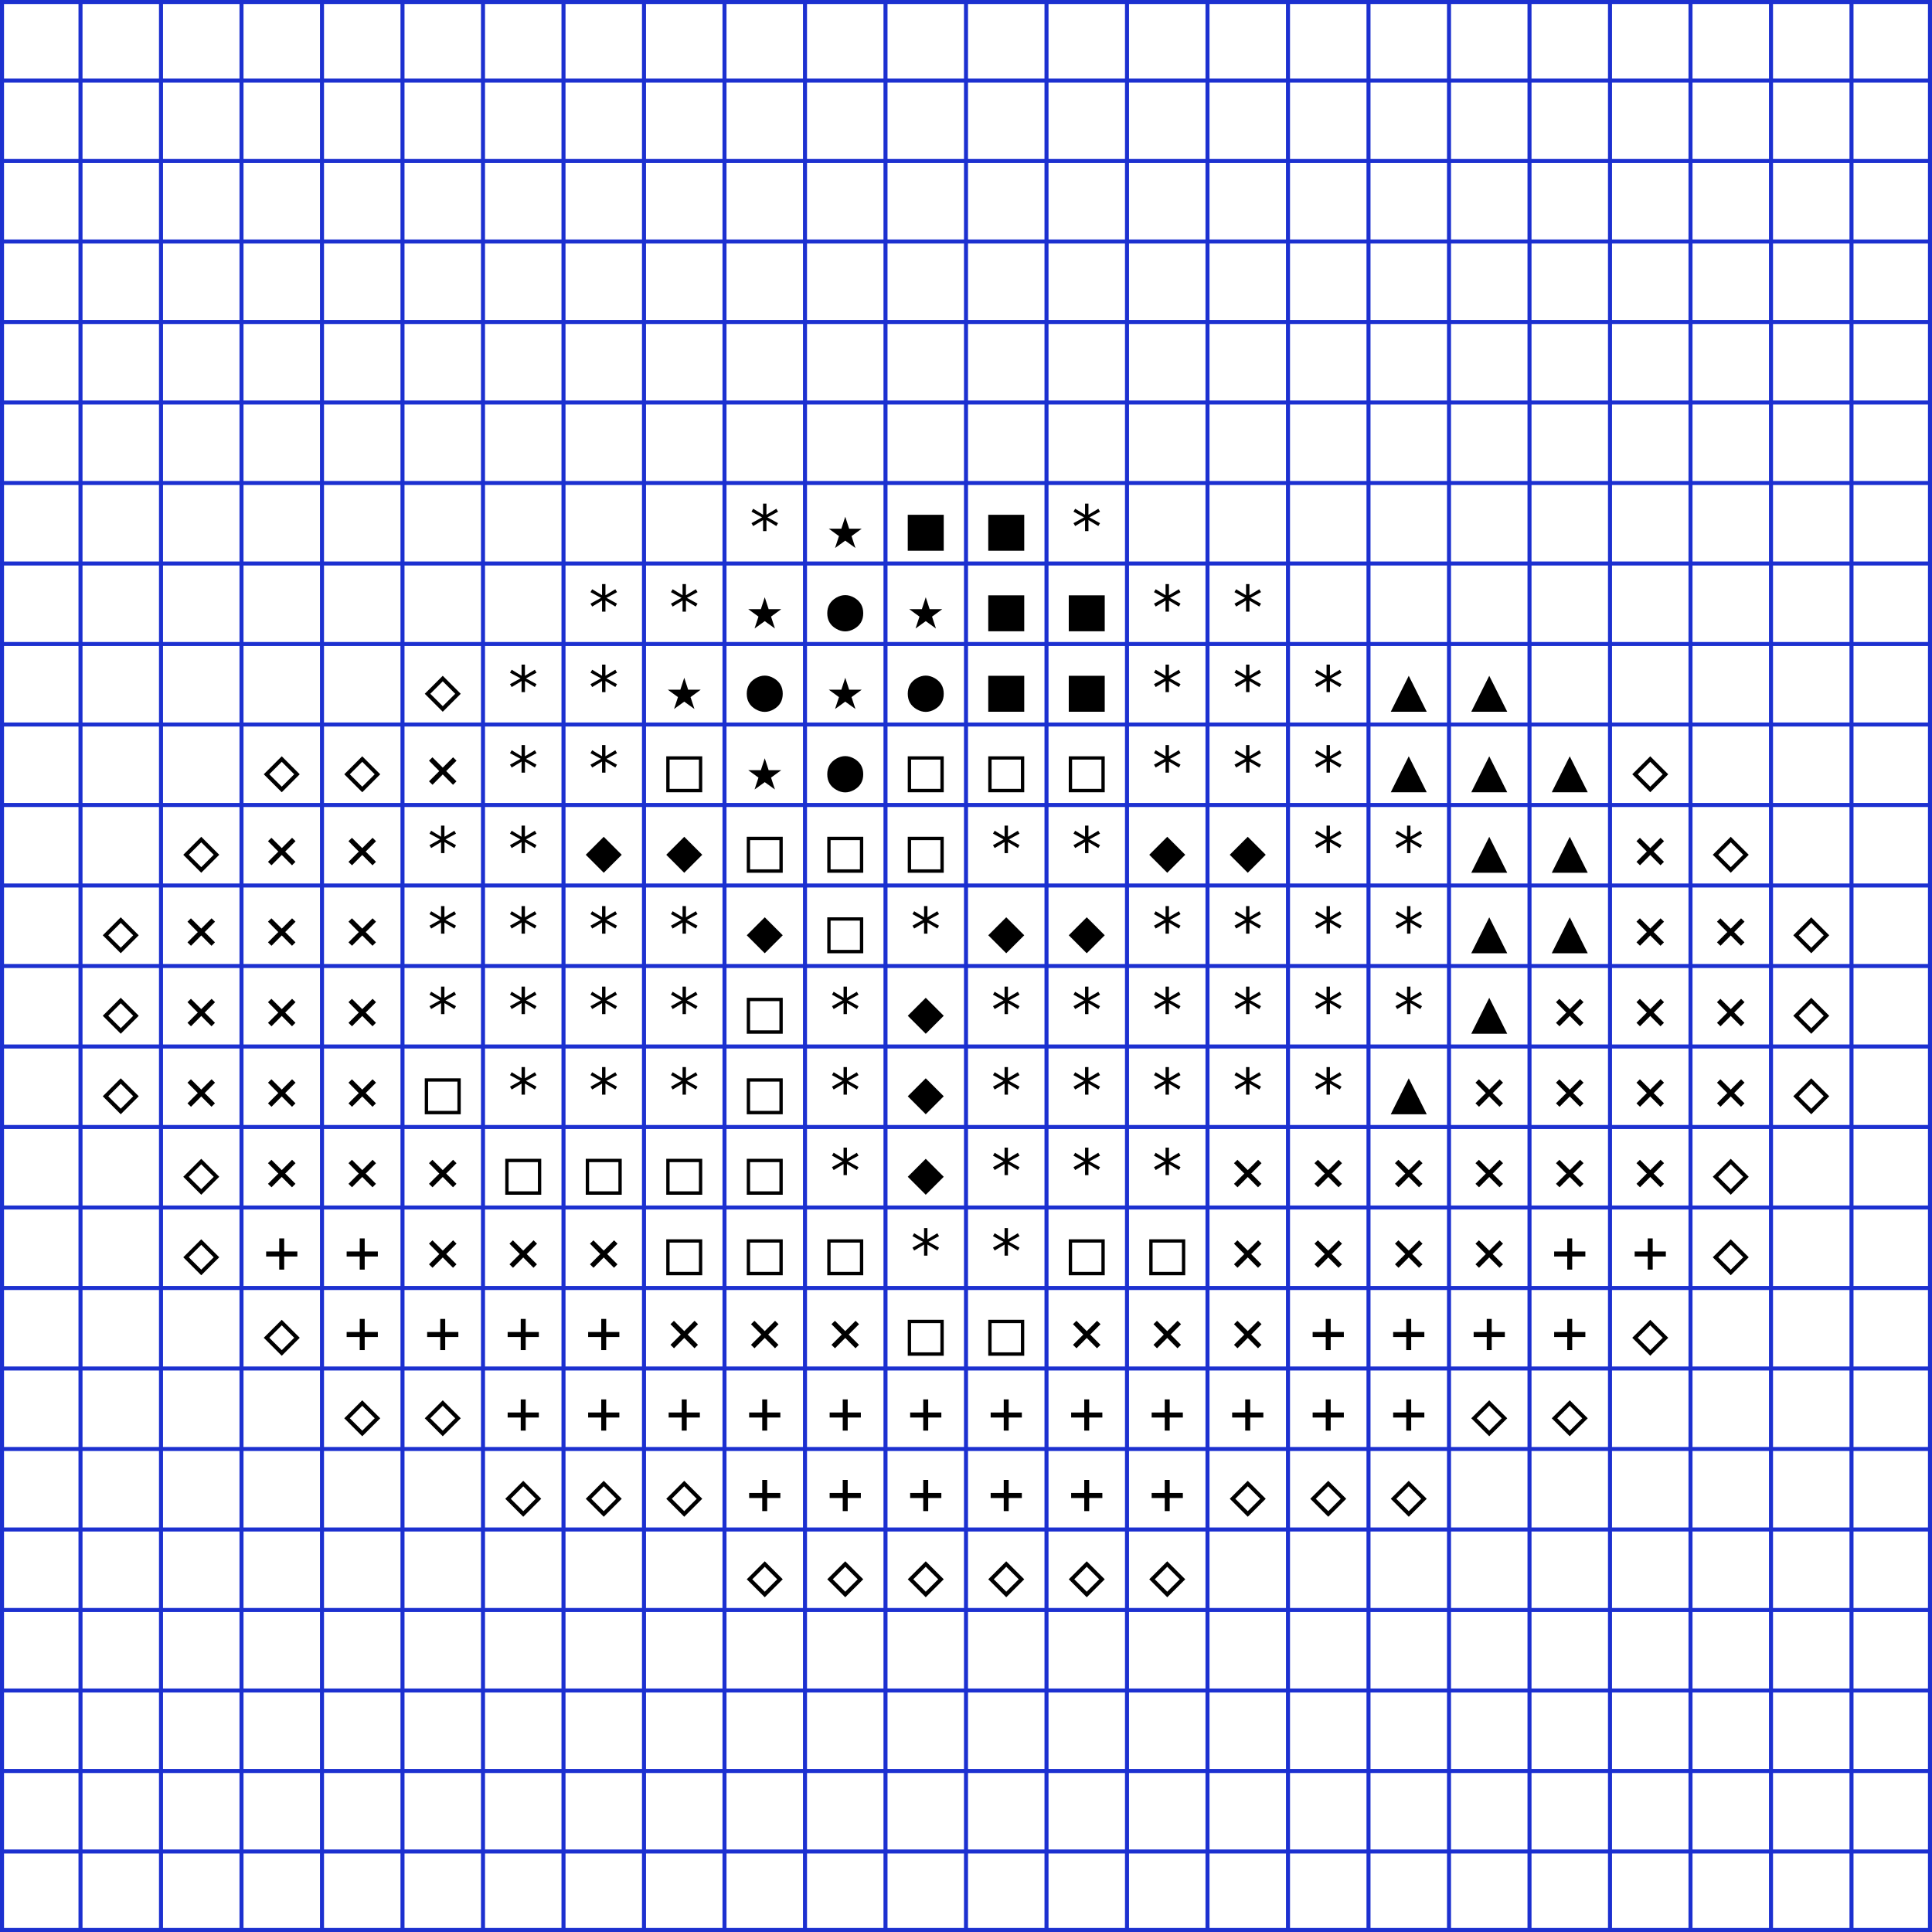
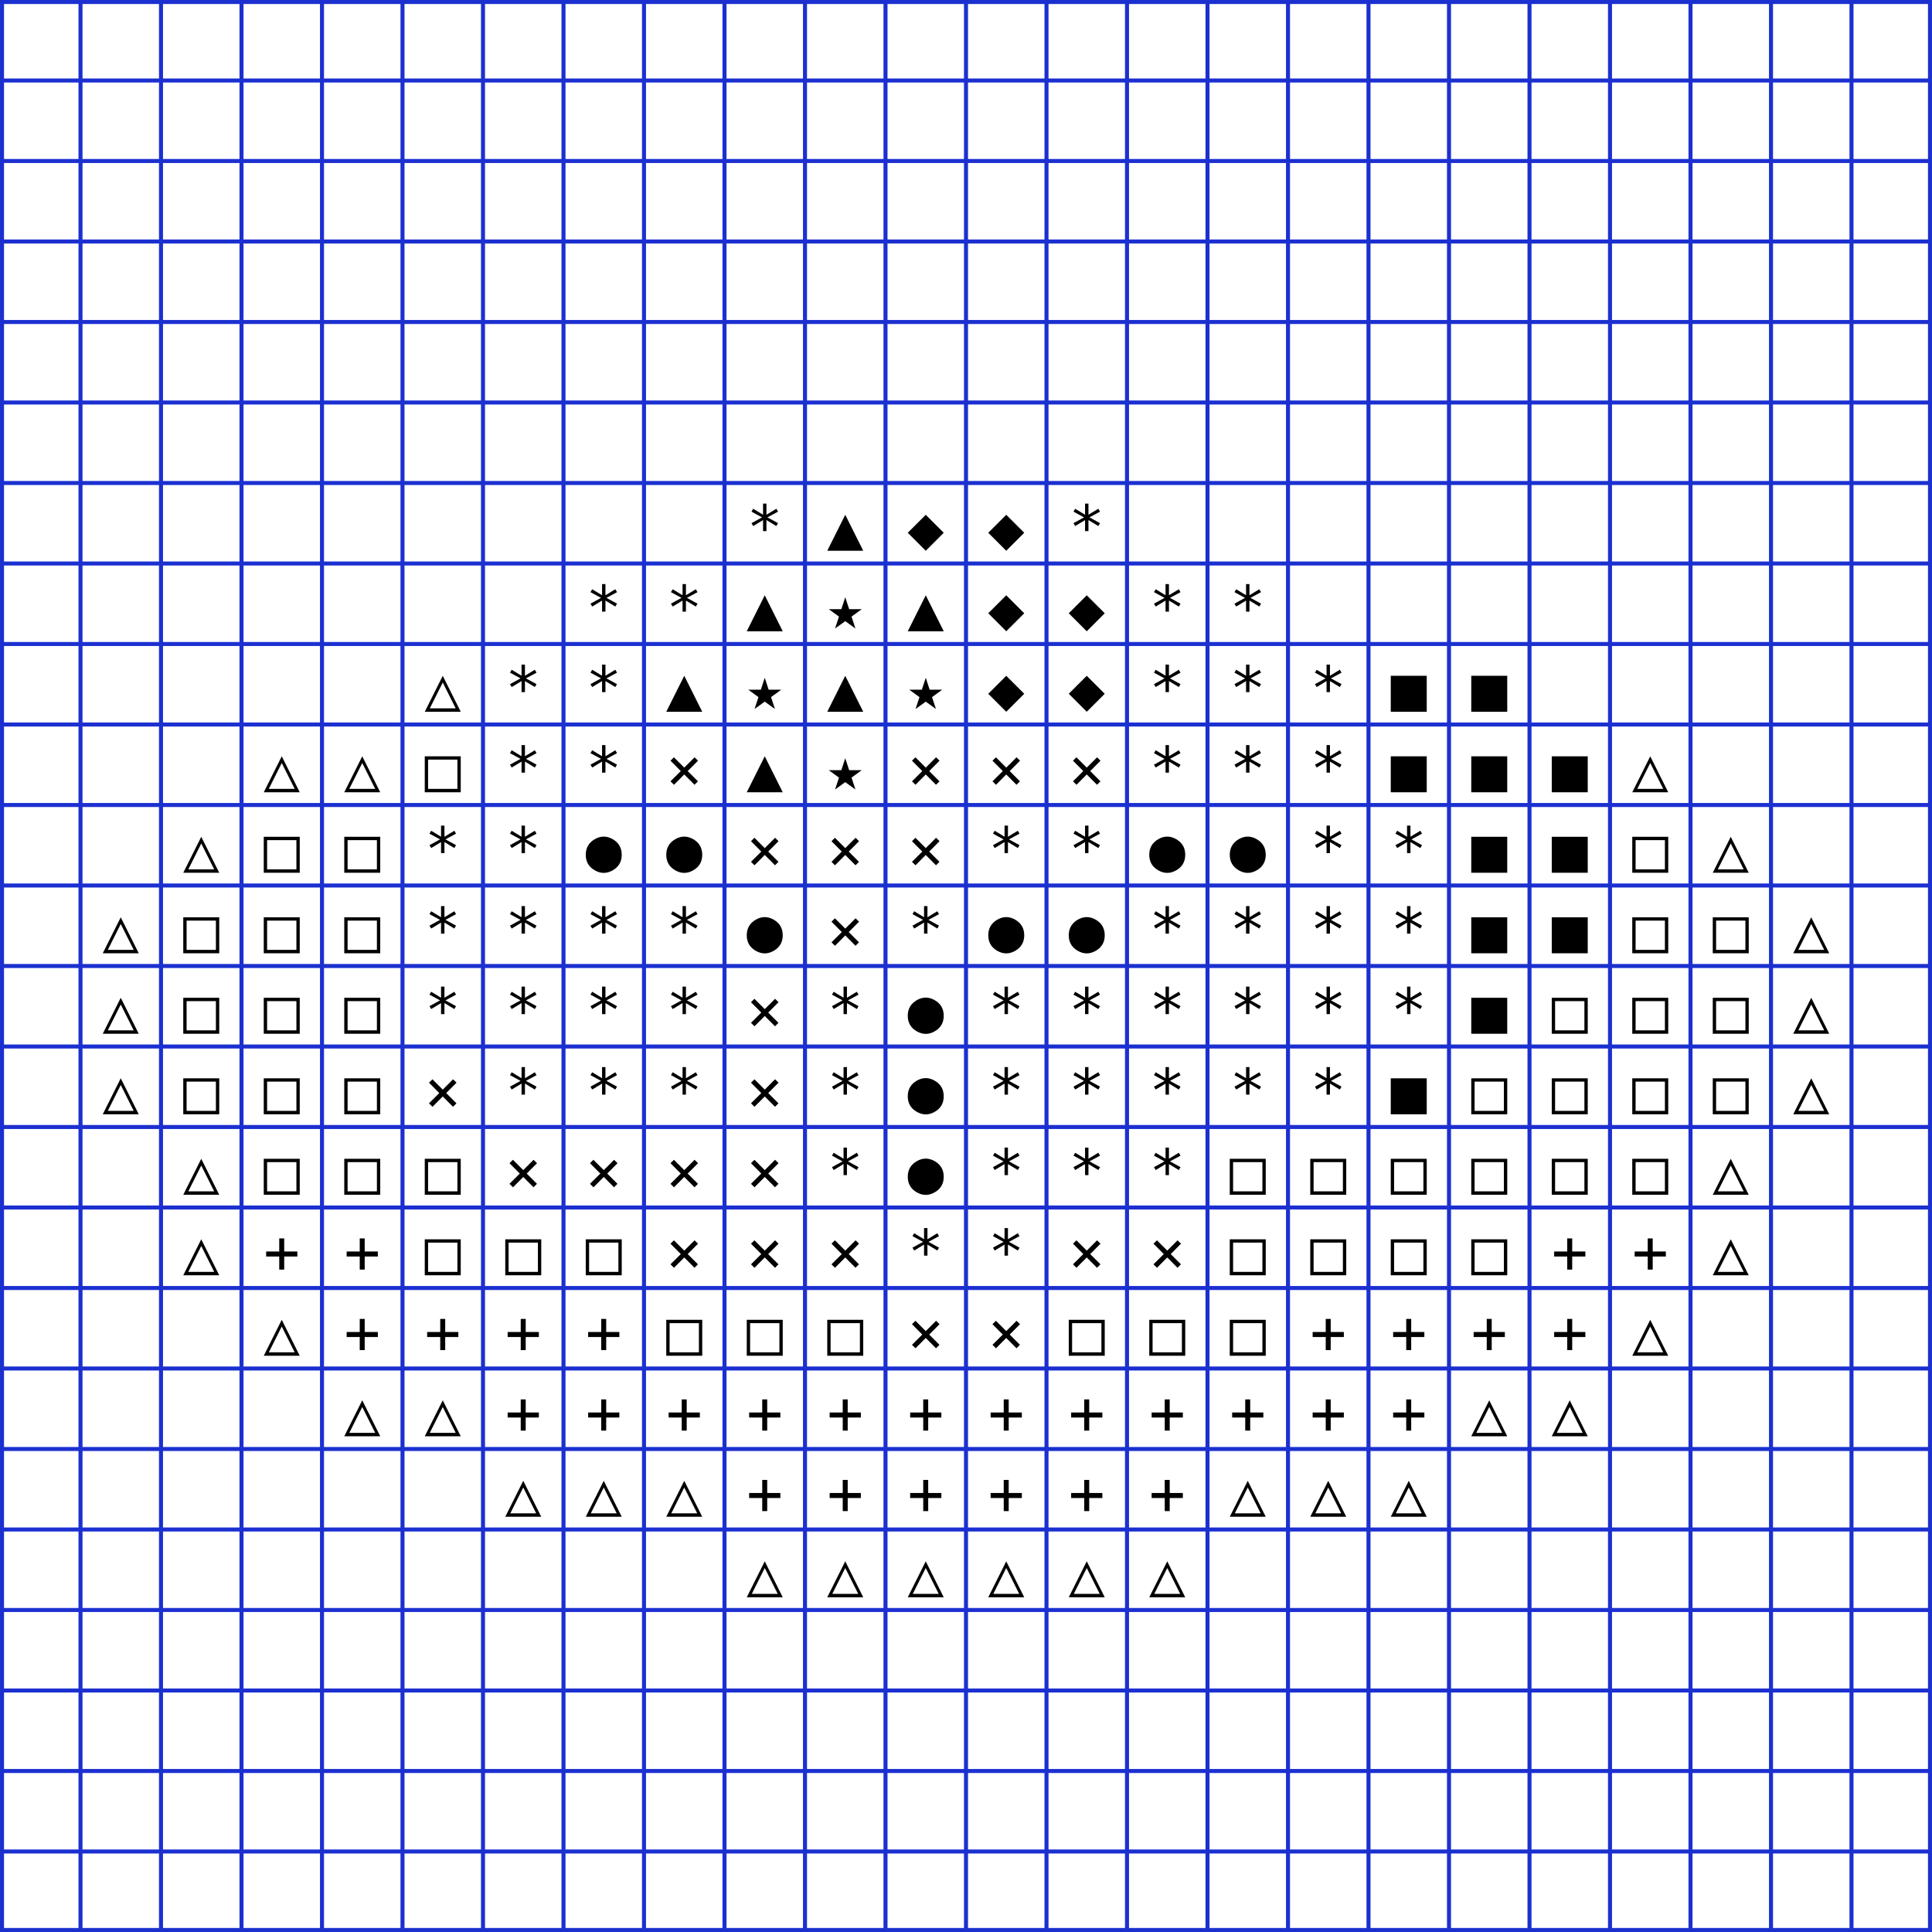
<svg xmlns="http://www.w3.org/2000/svg" width="480" height="480">
  <defs>
    <style>
      .symbol { font-family: monospace; font-size: 15px; text-anchor: middle; dominant-baseline: middle; }
    </style>
  </defs>
  <text x="190" y="132" fill="#000000" class="symbol">*</text>
-   <text x="210" y="132" fill="#000000" class="symbol">★</text>
-   <text x="230" y="132" fill="#000000" class="symbol">■</text>
-   <text x="250" y="132" fill="#000000" class="symbol">■</text>
+   <text x="210" y="132" fill="#000000" class="symbol">▲</text>
+   <text x="230" y="132" fill="#000000" class="symbol">◆</text>
+   <text x="250" y="132" fill="#000000" class="symbol">◆</text>
  <text x="270" y="132" fill="#000000" class="symbol">*</text>
  <text x="150" y="152" fill="#000000" class="symbol">*</text>
  <text x="170" y="152" fill="#000000" class="symbol">*</text>
-   <text x="190" y="152" fill="#000000" class="symbol">★</text>
-   <text x="210" y="152" fill="#000000" class="symbol">●</text>
-   <text x="230" y="152" fill="#000000" class="symbol">★</text>
-   <text x="250" y="152" fill="#000000" class="symbol">■</text>
-   <text x="270" y="152" fill="#000000" class="symbol">■</text>
+   <text x="190" y="152" fill="#000000" class="symbol">▲</text>
+   <text x="210" y="152" fill="#000000" class="symbol">★</text>
+   <text x="230" y="152" fill="#000000" class="symbol">▲</text>
+   <text x="250" y="152" fill="#000000" class="symbol">◆</text>
+   <text x="270" y="152" fill="#000000" class="symbol">◆</text>
  <text x="290" y="152" fill="#000000" class="symbol">*</text>
  <text x="310" y="152" fill="#000000" class="symbol">*</text>
-   <text x="110" y="172" fill="#000000" class="symbol">◇</text>
+   <text x="110" y="172" fill="#000000" class="symbol">△</text>
  <text x="130" y="172" fill="#000000" class="symbol">*</text>
  <text x="150" y="172" fill="#000000" class="symbol">*</text>
-   <text x="170" y="172" fill="#000000" class="symbol">★</text>
-   <text x="190" y="172" fill="#000000" class="symbol">●</text>
-   <text x="210" y="172" fill="#000000" class="symbol">★</text>
-   <text x="230" y="172" fill="#000000" class="symbol">●</text>
-   <text x="250" y="172" fill="#000000" class="symbol">■</text>
-   <text x="270" y="172" fill="#000000" class="symbol">■</text>
+   <text x="170" y="172" fill="#000000" class="symbol">▲</text>
+   <text x="190" y="172" fill="#000000" class="symbol">★</text>
+   <text x="210" y="172" fill="#000000" class="symbol">▲</text>
+   <text x="230" y="172" fill="#000000" class="symbol">★</text>
+   <text x="250" y="172" fill="#000000" class="symbol">◆</text>
+   <text x="270" y="172" fill="#000000" class="symbol">◆</text>
  <text x="290" y="172" fill="#000000" class="symbol">*</text>
  <text x="310" y="172" fill="#000000" class="symbol">*</text>
  <text x="330" y="172" fill="#000000" class="symbol">*</text>
-   <text x="350" y="172" fill="#000000" class="symbol">▲</text>
-   <text x="370" y="172" fill="#000000" class="symbol">▲</text>
-   <text x="70" y="192" fill="#000000" class="symbol">◇</text>
-   <text x="90" y="192" fill="#000000" class="symbol">◇</text>
-   <text x="110" y="192" fill="#000000" class="symbol">×</text>
+   <text x="350" y="172" fill="#000000" class="symbol">■</text>
+   <text x="370" y="172" fill="#000000" class="symbol">■</text>
+   <text x="70" y="192" fill="#000000" class="symbol">△</text>
+   <text x="90" y="192" fill="#000000" class="symbol">△</text>
+   <text x="110" y="192" fill="#000000" class="symbol">□</text>
  <text x="130" y="192" fill="#000000" class="symbol">*</text>
  <text x="150" y="192" fill="#000000" class="symbol">*</text>
-   <text x="170" y="192" fill="#000000" class="symbol">□</text>
-   <text x="190" y="192" fill="#000000" class="symbol">★</text>
-   <text x="210" y="192" fill="#000000" class="symbol">●</text>
-   <text x="230" y="192" fill="#000000" class="symbol">□</text>
-   <text x="250" y="192" fill="#000000" class="symbol">□</text>
-   <text x="270" y="192" fill="#000000" class="symbol">□</text>
+   <text x="170" y="192" fill="#000000" class="symbol">×</text>
+   <text x="190" y="192" fill="#000000" class="symbol">▲</text>
+   <text x="210" y="192" fill="#000000" class="symbol">★</text>
+   <text x="230" y="192" fill="#000000" class="symbol">×</text>
+   <text x="250" y="192" fill="#000000" class="symbol">×</text>
+   <text x="270" y="192" fill="#000000" class="symbol">×</text>
  <text x="290" y="192" fill="#000000" class="symbol">*</text>
  <text x="310" y="192" fill="#000000" class="symbol">*</text>
  <text x="330" y="192" fill="#000000" class="symbol">*</text>
-   <text x="350" y="192" fill="#000000" class="symbol">▲</text>
-   <text x="370" y="192" fill="#000000" class="symbol">▲</text>
-   <text x="390" y="192" fill="#000000" class="symbol">▲</text>
-   <text x="410" y="192" fill="#000000" class="symbol">◇</text>
-   <text x="50" y="212" fill="#000000" class="symbol">◇</text>
-   <text x="70" y="212" fill="#000000" class="symbol">×</text>
-   <text x="90" y="212" fill="#000000" class="symbol">×</text>
+   <text x="350" y="192" fill="#000000" class="symbol">■</text>
+   <text x="370" y="192" fill="#000000" class="symbol">■</text>
+   <text x="390" y="192" fill="#000000" class="symbol">■</text>
+   <text x="410" y="192" fill="#000000" class="symbol">△</text>
+   <text x="50" y="212" fill="#000000" class="symbol">△</text>
+   <text x="70" y="212" fill="#000000" class="symbol">□</text>
+   <text x="90" y="212" fill="#000000" class="symbol">□</text>
  <text x="110" y="212" fill="#000000" class="symbol">*</text>
  <text x="130" y="212" fill="#000000" class="symbol">*</text>
-   <text x="150" y="212" fill="#000000" class="symbol">◆</text>
-   <text x="170" y="212" fill="#000000" class="symbol">◆</text>
-   <text x="190" y="212" fill="#000000" class="symbol">□</text>
-   <text x="210" y="212" fill="#000000" class="symbol">□</text>
-   <text x="230" y="212" fill="#000000" class="symbol">□</text>
+   <text x="150" y="212" fill="#000000" class="symbol">●</text>
+   <text x="170" y="212" fill="#000000" class="symbol">●</text>
+   <text x="190" y="212" fill="#000000" class="symbol">×</text>
+   <text x="210" y="212" fill="#000000" class="symbol">×</text>
+   <text x="230" y="212" fill="#000000" class="symbol">×</text>
  <text x="250" y="212" fill="#000000" class="symbol">*</text>
  <text x="270" y="212" fill="#000000" class="symbol">*</text>
-   <text x="290" y="212" fill="#000000" class="symbol">◆</text>
-   <text x="310" y="212" fill="#000000" class="symbol">◆</text>
+   <text x="290" y="212" fill="#000000" class="symbol">●</text>
+   <text x="310" y="212" fill="#000000" class="symbol">●</text>
  <text x="330" y="212" fill="#000000" class="symbol">*</text>
  <text x="350" y="212" fill="#000000" class="symbol">*</text>
-   <text x="370" y="212" fill="#000000" class="symbol">▲</text>
-   <text x="390" y="212" fill="#000000" class="symbol">▲</text>
-   <text x="410" y="212" fill="#000000" class="symbol">×</text>
-   <text x="430" y="212" fill="#000000" class="symbol">◇</text>
-   <text x="30" y="232" fill="#000000" class="symbol">◇</text>
-   <text x="50" y="232" fill="#000000" class="symbol">×</text>
-   <text x="70" y="232" fill="#000000" class="symbol">×</text>
-   <text x="90" y="232" fill="#000000" class="symbol">×</text>
+   <text x="370" y="212" fill="#000000" class="symbol">■</text>
+   <text x="390" y="212" fill="#000000" class="symbol">■</text>
+   <text x="410" y="212" fill="#000000" class="symbol">□</text>
+   <text x="430" y="212" fill="#000000" class="symbol">△</text>
+   <text x="30" y="232" fill="#000000" class="symbol">△</text>
+   <text x="50" y="232" fill="#000000" class="symbol">□</text>
+   <text x="70" y="232" fill="#000000" class="symbol">□</text>
+   <text x="90" y="232" fill="#000000" class="symbol">□</text>
  <text x="110" y="232" fill="#000000" class="symbol">*</text>
  <text x="130" y="232" fill="#000000" class="symbol">*</text>
  <text x="150" y="232" fill="#000000" class="symbol">*</text>
  <text x="170" y="232" fill="#000000" class="symbol">*</text>
-   <text x="190" y="232" fill="#000000" class="symbol">◆</text>
-   <text x="210" y="232" fill="#000000" class="symbol">□</text>
+   <text x="190" y="232" fill="#000000" class="symbol">●</text>
+   <text x="210" y="232" fill="#000000" class="symbol">×</text>
  <text x="230" y="232" fill="#000000" class="symbol">*</text>
-   <text x="250" y="232" fill="#000000" class="symbol">◆</text>
-   <text x="270" y="232" fill="#000000" class="symbol">◆</text>
+   <text x="250" y="232" fill="#000000" class="symbol">●</text>
+   <text x="270" y="232" fill="#000000" class="symbol">●</text>
  <text x="290" y="232" fill="#000000" class="symbol">*</text>
  <text x="310" y="232" fill="#000000" class="symbol">*</text>
  <text x="330" y="232" fill="#000000" class="symbol">*</text>
  <text x="350" y="232" fill="#000000" class="symbol">*</text>
-   <text x="370" y="232" fill="#000000" class="symbol">▲</text>
-   <text x="390" y="232" fill="#000000" class="symbol">▲</text>
-   <text x="410" y="232" fill="#000000" class="symbol">×</text>
-   <text x="430" y="232" fill="#000000" class="symbol">×</text>
-   <text x="450" y="232" fill="#000000" class="symbol">◇</text>
-   <text x="30" y="252" fill="#000000" class="symbol">◇</text>
-   <text x="50" y="252" fill="#000000" class="symbol">×</text>
-   <text x="70" y="252" fill="#000000" class="symbol">×</text>
-   <text x="90" y="252" fill="#000000" class="symbol">×</text>
+   <text x="370" y="232" fill="#000000" class="symbol">■</text>
+   <text x="390" y="232" fill="#000000" class="symbol">■</text>
+   <text x="410" y="232" fill="#000000" class="symbol">□</text>
+   <text x="430" y="232" fill="#000000" class="symbol">□</text>
+   <text x="450" y="232" fill="#000000" class="symbol">△</text>
+   <text x="30" y="252" fill="#000000" class="symbol">△</text>
+   <text x="50" y="252" fill="#000000" class="symbol">□</text>
+   <text x="70" y="252" fill="#000000" class="symbol">□</text>
+   <text x="90" y="252" fill="#000000" class="symbol">□</text>
  <text x="110" y="252" fill="#000000" class="symbol">*</text>
  <text x="130" y="252" fill="#000000" class="symbol">*</text>
  <text x="150" y="252" fill="#000000" class="symbol">*</text>
  <text x="170" y="252" fill="#000000" class="symbol">*</text>
-   <text x="190" y="252" fill="#000000" class="symbol">□</text>
+   <text x="190" y="252" fill="#000000" class="symbol">×</text>
  <text x="210" y="252" fill="#000000" class="symbol">*</text>
-   <text x="230" y="252" fill="#000000" class="symbol">◆</text>
+   <text x="230" y="252" fill="#000000" class="symbol">●</text>
  <text x="250" y="252" fill="#000000" class="symbol">*</text>
  <text x="270" y="252" fill="#000000" class="symbol">*</text>
  <text x="290" y="252" fill="#000000" class="symbol">*</text>
  <text x="310" y="252" fill="#000000" class="symbol">*</text>
  <text x="330" y="252" fill="#000000" class="symbol">*</text>
  <text x="350" y="252" fill="#000000" class="symbol">*</text>
-   <text x="370" y="252" fill="#000000" class="symbol">▲</text>
-   <text x="390" y="252" fill="#000000" class="symbol">×</text>
-   <text x="410" y="252" fill="#000000" class="symbol">×</text>
-   <text x="430" y="252" fill="#000000" class="symbol">×</text>
-   <text x="450" y="252" fill="#000000" class="symbol">◇</text>
-   <text x="30" y="272" fill="#000000" class="symbol">◇</text>
-   <text x="50" y="272" fill="#000000" class="symbol">×</text>
-   <text x="70" y="272" fill="#000000" class="symbol">×</text>
-   <text x="90" y="272" fill="#000000" class="symbol">×</text>
-   <text x="110" y="272" fill="#000000" class="symbol">□</text>
+   <text x="370" y="252" fill="#000000" class="symbol">■</text>
+   <text x="390" y="252" fill="#000000" class="symbol">□</text>
+   <text x="410" y="252" fill="#000000" class="symbol">□</text>
+   <text x="430" y="252" fill="#000000" class="symbol">□</text>
+   <text x="450" y="252" fill="#000000" class="symbol">△</text>
+   <text x="30" y="272" fill="#000000" class="symbol">△</text>
+   <text x="50" y="272" fill="#000000" class="symbol">□</text>
+   <text x="70" y="272" fill="#000000" class="symbol">□</text>
+   <text x="90" y="272" fill="#000000" class="symbol">□</text>
+   <text x="110" y="272" fill="#000000" class="symbol">×</text>
  <text x="130" y="272" fill="#000000" class="symbol">*</text>
  <text x="150" y="272" fill="#000000" class="symbol">*</text>
  <text x="170" y="272" fill="#000000" class="symbol">*</text>
-   <text x="190" y="272" fill="#000000" class="symbol">□</text>
+   <text x="190" y="272" fill="#000000" class="symbol">×</text>
  <text x="210" y="272" fill="#000000" class="symbol">*</text>
-   <text x="230" y="272" fill="#000000" class="symbol">◆</text>
+   <text x="230" y="272" fill="#000000" class="symbol">●</text>
  <text x="250" y="272" fill="#000000" class="symbol">*</text>
  <text x="270" y="272" fill="#000000" class="symbol">*</text>
  <text x="290" y="272" fill="#000000" class="symbol">*</text>
  <text x="310" y="272" fill="#000000" class="symbol">*</text>
  <text x="330" y="272" fill="#000000" class="symbol">*</text>
-   <text x="350" y="272" fill="#000000" class="symbol">▲</text>
-   <text x="370" y="272" fill="#000000" class="symbol">×</text>
-   <text x="390" y="272" fill="#000000" class="symbol">×</text>
-   <text x="410" y="272" fill="#000000" class="symbol">×</text>
-   <text x="430" y="272" fill="#000000" class="symbol">×</text>
-   <text x="450" y="272" fill="#000000" class="symbol">◇</text>
-   <text x="50" y="292" fill="#000000" class="symbol">◇</text>
-   <text x="70" y="292" fill="#000000" class="symbol">×</text>
-   <text x="90" y="292" fill="#000000" class="symbol">×</text>
-   <text x="110" y="292" fill="#000000" class="symbol">×</text>
-   <text x="130" y="292" fill="#000000" class="symbol">□</text>
-   <text x="150" y="292" fill="#000000" class="symbol">□</text>
-   <text x="170" y="292" fill="#000000" class="symbol">□</text>
-   <text x="190" y="292" fill="#000000" class="symbol">□</text>
+   <text x="350" y="272" fill="#000000" class="symbol">■</text>
+   <text x="370" y="272" fill="#000000" class="symbol">□</text>
+   <text x="390" y="272" fill="#000000" class="symbol">□</text>
+   <text x="410" y="272" fill="#000000" class="symbol">□</text>
+   <text x="430" y="272" fill="#000000" class="symbol">□</text>
+   <text x="450" y="272" fill="#000000" class="symbol">△</text>
+   <text x="50" y="292" fill="#000000" class="symbol">△</text>
+   <text x="70" y="292" fill="#000000" class="symbol">□</text>
+   <text x="90" y="292" fill="#000000" class="symbol">□</text>
+   <text x="110" y="292" fill="#000000" class="symbol">□</text>
+   <text x="130" y="292" fill="#000000" class="symbol">×</text>
+   <text x="150" y="292" fill="#000000" class="symbol">×</text>
+   <text x="170" y="292" fill="#000000" class="symbol">×</text>
+   <text x="190" y="292" fill="#000000" class="symbol">×</text>
  <text x="210" y="292" fill="#000000" class="symbol">*</text>
-   <text x="230" y="292" fill="#000000" class="symbol">◆</text>
+   <text x="230" y="292" fill="#000000" class="symbol">●</text>
  <text x="250" y="292" fill="#000000" class="symbol">*</text>
  <text x="270" y="292" fill="#000000" class="symbol">*</text>
  <text x="290" y="292" fill="#000000" class="symbol">*</text>
-   <text x="310" y="292" fill="#000000" class="symbol">×</text>
-   <text x="330" y="292" fill="#000000" class="symbol">×</text>
-   <text x="350" y="292" fill="#000000" class="symbol">×</text>
-   <text x="370" y="292" fill="#000000" class="symbol">×</text>
-   <text x="390" y="292" fill="#000000" class="symbol">×</text>
-   <text x="410" y="292" fill="#000000" class="symbol">×</text>
-   <text x="430" y="292" fill="#000000" class="symbol">◇</text>
-   <text x="50" y="312" fill="#000000" class="symbol">◇</text>
+   <text x="310" y="292" fill="#000000" class="symbol">□</text>
+   <text x="330" y="292" fill="#000000" class="symbol">□</text>
+   <text x="350" y="292" fill="#000000" class="symbol">□</text>
+   <text x="370" y="292" fill="#000000" class="symbol">□</text>
+   <text x="390" y="292" fill="#000000" class="symbol">□</text>
+   <text x="410" y="292" fill="#000000" class="symbol">□</text>
+   <text x="430" y="292" fill="#000000" class="symbol">△</text>
+   <text x="50" y="312" fill="#000000" class="symbol">△</text>
  <text x="70" y="312" fill="#000000" class="symbol">+</text>
  <text x="90" y="312" fill="#000000" class="symbol">+</text>
-   <text x="110" y="312" fill="#000000" class="symbol">×</text>
-   <text x="130" y="312" fill="#000000" class="symbol">×</text>
-   <text x="150" y="312" fill="#000000" class="symbol">×</text>
-   <text x="170" y="312" fill="#000000" class="symbol">□</text>
-   <text x="190" y="312" fill="#000000" class="symbol">□</text>
-   <text x="210" y="312" fill="#000000" class="symbol">□</text>
+   <text x="110" y="312" fill="#000000" class="symbol">□</text>
+   <text x="130" y="312" fill="#000000" class="symbol">□</text>
+   <text x="150" y="312" fill="#000000" class="symbol">□</text>
+   <text x="170" y="312" fill="#000000" class="symbol">×</text>
+   <text x="190" y="312" fill="#000000" class="symbol">×</text>
+   <text x="210" y="312" fill="#000000" class="symbol">×</text>
  <text x="230" y="312" fill="#000000" class="symbol">*</text>
  <text x="250" y="312" fill="#000000" class="symbol">*</text>
-   <text x="270" y="312" fill="#000000" class="symbol">□</text>
-   <text x="290" y="312" fill="#000000" class="symbol">□</text>
-   <text x="310" y="312" fill="#000000" class="symbol">×</text>
-   <text x="330" y="312" fill="#000000" class="symbol">×</text>
-   <text x="350" y="312" fill="#000000" class="symbol">×</text>
-   <text x="370" y="312" fill="#000000" class="symbol">×</text>
+   <text x="270" y="312" fill="#000000" class="symbol">×</text>
+   <text x="290" y="312" fill="#000000" class="symbol">×</text>
+   <text x="310" y="312" fill="#000000" class="symbol">□</text>
+   <text x="330" y="312" fill="#000000" class="symbol">□</text>
+   <text x="350" y="312" fill="#000000" class="symbol">□</text>
+   <text x="370" y="312" fill="#000000" class="symbol">□</text>
  <text x="390" y="312" fill="#000000" class="symbol">+</text>
  <text x="410" y="312" fill="#000000" class="symbol">+</text>
-   <text x="430" y="312" fill="#000000" class="symbol">◇</text>
-   <text x="70" y="332" fill="#000000" class="symbol">◇</text>
+   <text x="430" y="312" fill="#000000" class="symbol">△</text>
+   <text x="70" y="332" fill="#000000" class="symbol">△</text>
  <text x="90" y="332" fill="#000000" class="symbol">+</text>
  <text x="110" y="332" fill="#000000" class="symbol">+</text>
  <text x="130" y="332" fill="#000000" class="symbol">+</text>
  <text x="150" y="332" fill="#000000" class="symbol">+</text>
-   <text x="170" y="332" fill="#000000" class="symbol">×</text>
-   <text x="190" y="332" fill="#000000" class="symbol">×</text>
-   <text x="210" y="332" fill="#000000" class="symbol">×</text>
-   <text x="230" y="332" fill="#000000" class="symbol">□</text>
-   <text x="250" y="332" fill="#000000" class="symbol">□</text>
-   <text x="270" y="332" fill="#000000" class="symbol">×</text>
-   <text x="290" y="332" fill="#000000" class="symbol">×</text>
-   <text x="310" y="332" fill="#000000" class="symbol">×</text>
+   <text x="170" y="332" fill="#000000" class="symbol">□</text>
+   <text x="190" y="332" fill="#000000" class="symbol">□</text>
+   <text x="210" y="332" fill="#000000" class="symbol">□</text>
+   <text x="230" y="332" fill="#000000" class="symbol">×</text>
+   <text x="250" y="332" fill="#000000" class="symbol">×</text>
+   <text x="270" y="332" fill="#000000" class="symbol">□</text>
+   <text x="290" y="332" fill="#000000" class="symbol">□</text>
+   <text x="310" y="332" fill="#000000" class="symbol">□</text>
  <text x="330" y="332" fill="#000000" class="symbol">+</text>
  <text x="350" y="332" fill="#000000" class="symbol">+</text>
  <text x="370" y="332" fill="#000000" class="symbol">+</text>
  <text x="390" y="332" fill="#000000" class="symbol">+</text>
-   <text x="410" y="332" fill="#000000" class="symbol">◇</text>
-   <text x="90" y="352" fill="#000000" class="symbol">◇</text>
-   <text x="110" y="352" fill="#000000" class="symbol">◇</text>
+   <text x="410" y="332" fill="#000000" class="symbol">△</text>
+   <text x="90" y="352" fill="#000000" class="symbol">△</text>
+   <text x="110" y="352" fill="#000000" class="symbol">△</text>
  <text x="130" y="352" fill="#000000" class="symbol">+</text>
  <text x="150" y="352" fill="#000000" class="symbol">+</text>
  <text x="170" y="352" fill="#000000" class="symbol">+</text>
  <text x="190" y="352" fill="#000000" class="symbol">+</text>
  <text x="210" y="352" fill="#000000" class="symbol">+</text>
  <text x="230" y="352" fill="#000000" class="symbol">+</text>
  <text x="250" y="352" fill="#000000" class="symbol">+</text>
  <text x="270" y="352" fill="#000000" class="symbol">+</text>
  <text x="290" y="352" fill="#000000" class="symbol">+</text>
  <text x="310" y="352" fill="#000000" class="symbol">+</text>
  <text x="330" y="352" fill="#000000" class="symbol">+</text>
  <text x="350" y="352" fill="#000000" class="symbol">+</text>
-   <text x="370" y="352" fill="#000000" class="symbol">◇</text>
-   <text x="390" y="352" fill="#000000" class="symbol">◇</text>
-   <text x="130" y="372" fill="#000000" class="symbol">◇</text>
-   <text x="150" y="372" fill="#000000" class="symbol">◇</text>
-   <text x="170" y="372" fill="#000000" class="symbol">◇</text>
+   <text x="370" y="352" fill="#000000" class="symbol">△</text>
+   <text x="390" y="352" fill="#000000" class="symbol">△</text>
+   <text x="130" y="372" fill="#000000" class="symbol">△</text>
+   <text x="150" y="372" fill="#000000" class="symbol">△</text>
+   <text x="170" y="372" fill="#000000" class="symbol">△</text>
  <text x="190" y="372" fill="#000000" class="symbol">+</text>
  <text x="210" y="372" fill="#000000" class="symbol">+</text>
  <text x="230" y="372" fill="#000000" class="symbol">+</text>
  <text x="250" y="372" fill="#000000" class="symbol">+</text>
  <text x="270" y="372" fill="#000000" class="symbol">+</text>
  <text x="290" y="372" fill="#000000" class="symbol">+</text>
-   <text x="310" y="372" fill="#000000" class="symbol">◇</text>
-   <text x="330" y="372" fill="#000000" class="symbol">◇</text>
-   <text x="350" y="372" fill="#000000" class="symbol">◇</text>
-   <text x="190" y="392" fill="#000000" class="symbol">◇</text>
-   <text x="210" y="392" fill="#000000" class="symbol">◇</text>
-   <text x="230" y="392" fill="#000000" class="symbol">◇</text>
-   <text x="250" y="392" fill="#000000" class="symbol">◇</text>
-   <text x="270" y="392" fill="#000000" class="symbol">◇</text>
-   <text x="290" y="392" fill="#000000" class="symbol">◇</text>
+   <text x="310" y="372" fill="#000000" class="symbol">△</text>
+   <text x="330" y="372" fill="#000000" class="symbol">△</text>
+   <text x="350" y="372" fill="#000000" class="symbol">△</text>
+   <text x="190" y="392" fill="#000000" class="symbol">△</text>
+   <text x="210" y="392" fill="#000000" class="symbol">△</text>
+   <text x="230" y="392" fill="#000000" class="symbol">△</text>
+   <text x="250" y="392" fill="#000000" class="symbol">△</text>
+   <text x="270" y="392" fill="#000000" class="symbol">△</text>
+   <text x="290" y="392" fill="#000000" class="symbol">△</text>
  <line x1="0" y1="0" x2="0" y2="480" stroke="#1c30d0" stroke-width="2" />
  <line x1="20" y1="0" x2="20" y2="480" stroke="#1c30d0" stroke-width="1" />
  <line x1="40" y1="0" x2="40" y2="480" stroke="#1c30d0" stroke-width="1" />
  <line x1="60" y1="0" x2="60" y2="480" stroke="#1c30d0" stroke-width="1" />
  <line x1="80" y1="0" x2="80" y2="480" stroke="#1c30d0" stroke-width="1" />
  <line x1="100" y1="0" x2="100" y2="480" stroke="#1c30d0" stroke-width="1" />
  <line x1="120" y1="0" x2="120" y2="480" stroke="#1c30d0" stroke-width="1" />
  <line x1="140" y1="0" x2="140" y2="480" stroke="#1c30d0" stroke-width="1" />
  <line x1="160" y1="0" x2="160" y2="480" stroke="#1c30d0" stroke-width="1" />
  <line x1="180" y1="0" x2="180" y2="480" stroke="#1c30d0" stroke-width="1" />
  <line x1="200" y1="0" x2="200" y2="480" stroke="#1c30d0" stroke-width="1" />
  <line x1="220" y1="0" x2="220" y2="480" stroke="#1c30d0" stroke-width="1" />
  <line x1="240" y1="0" x2="240" y2="480" stroke="#1c30d0" stroke-width="1" />
  <line x1="260" y1="0" x2="260" y2="480" stroke="#1c30d0" stroke-width="1" />
  <line x1="280" y1="0" x2="280" y2="480" stroke="#1c30d0" stroke-width="1" />
  <line x1="300" y1="0" x2="300" y2="480" stroke="#1c30d0" stroke-width="1" />
  <line x1="320" y1="0" x2="320" y2="480" stroke="#1c30d0" stroke-width="1" />
  <line x1="340" y1="0" x2="340" y2="480" stroke="#1c30d0" stroke-width="1" />
  <line x1="360" y1="0" x2="360" y2="480" stroke="#1c30d0" stroke-width="1" />
  <line x1="380" y1="0" x2="380" y2="480" stroke="#1c30d0" stroke-width="1" />
  <line x1="400" y1="0" x2="400" y2="480" stroke="#1c30d0" stroke-width="1" />
  <line x1="420" y1="0" x2="420" y2="480" stroke="#1c30d0" stroke-width="1" />
  <line x1="440" y1="0" x2="440" y2="480" stroke="#1c30d0" stroke-width="1" />
  <line x1="460" y1="0" x2="460" y2="480" stroke="#1c30d0" stroke-width="1" />
  <line x1="480" y1="0" x2="480" y2="480" stroke="#1c30d0" stroke-width="2" />
  <line x1="0" y1="0" x2="480" y2="0" stroke="#1c30d0" stroke-width="2" />
  <line x1="0" y1="20" x2="480" y2="20" stroke="#1c30d0" stroke-width="1" />
  <line x1="0" y1="40" x2="480" y2="40" stroke="#1c30d0" stroke-width="1" />
  <line x1="0" y1="60" x2="480" y2="60" stroke="#1c30d0" stroke-width="1" />
  <line x1="0" y1="80" x2="480" y2="80" stroke="#1c30d0" stroke-width="1" />
  <line x1="0" y1="100" x2="480" y2="100" stroke="#1c30d0" stroke-width="1" />
  <line x1="0" y1="120" x2="480" y2="120" stroke="#1c30d0" stroke-width="1" />
  <line x1="0" y1="140" x2="480" y2="140" stroke="#1c30d0" stroke-width="1" />
  <line x1="0" y1="160" x2="480" y2="160" stroke="#1c30d0" stroke-width="1" />
  <line x1="0" y1="180" x2="480" y2="180" stroke="#1c30d0" stroke-width="1" />
  <line x1="0" y1="200" x2="480" y2="200" stroke="#1c30d0" stroke-width="1" />
  <line x1="0" y1="220" x2="480" y2="220" stroke="#1c30d0" stroke-width="1" />
  <line x1="0" y1="240" x2="480" y2="240" stroke="#1c30d0" stroke-width="1" />
  <line x1="0" y1="260" x2="480" y2="260" stroke="#1c30d0" stroke-width="1" />
  <line x1="0" y1="280" x2="480" y2="280" stroke="#1c30d0" stroke-width="1" />
  <line x1="0" y1="300" x2="480" y2="300" stroke="#1c30d0" stroke-width="1" />
  <line x1="0" y1="320" x2="480" y2="320" stroke="#1c30d0" stroke-width="1" />
  <line x1="0" y1="340" x2="480" y2="340" stroke="#1c30d0" stroke-width="1" />
  <line x1="0" y1="360" x2="480" y2="360" stroke="#1c30d0" stroke-width="1" />
  <line x1="0" y1="380" x2="480" y2="380" stroke="#1c30d0" stroke-width="1" />
  <line x1="0" y1="400" x2="480" y2="400" stroke="#1c30d0" stroke-width="1" />
  <line x1="0" y1="420" x2="480" y2="420" stroke="#1c30d0" stroke-width="1" />
  <line x1="0" y1="440" x2="480" y2="440" stroke="#1c30d0" stroke-width="1" />
  <line x1="0" y1="460" x2="480" y2="460" stroke="#1c30d0" stroke-width="1" />
  <line x1="0" y1="480" x2="480" y2="480" stroke="#1c30d0" stroke-width="2" />
</svg>
